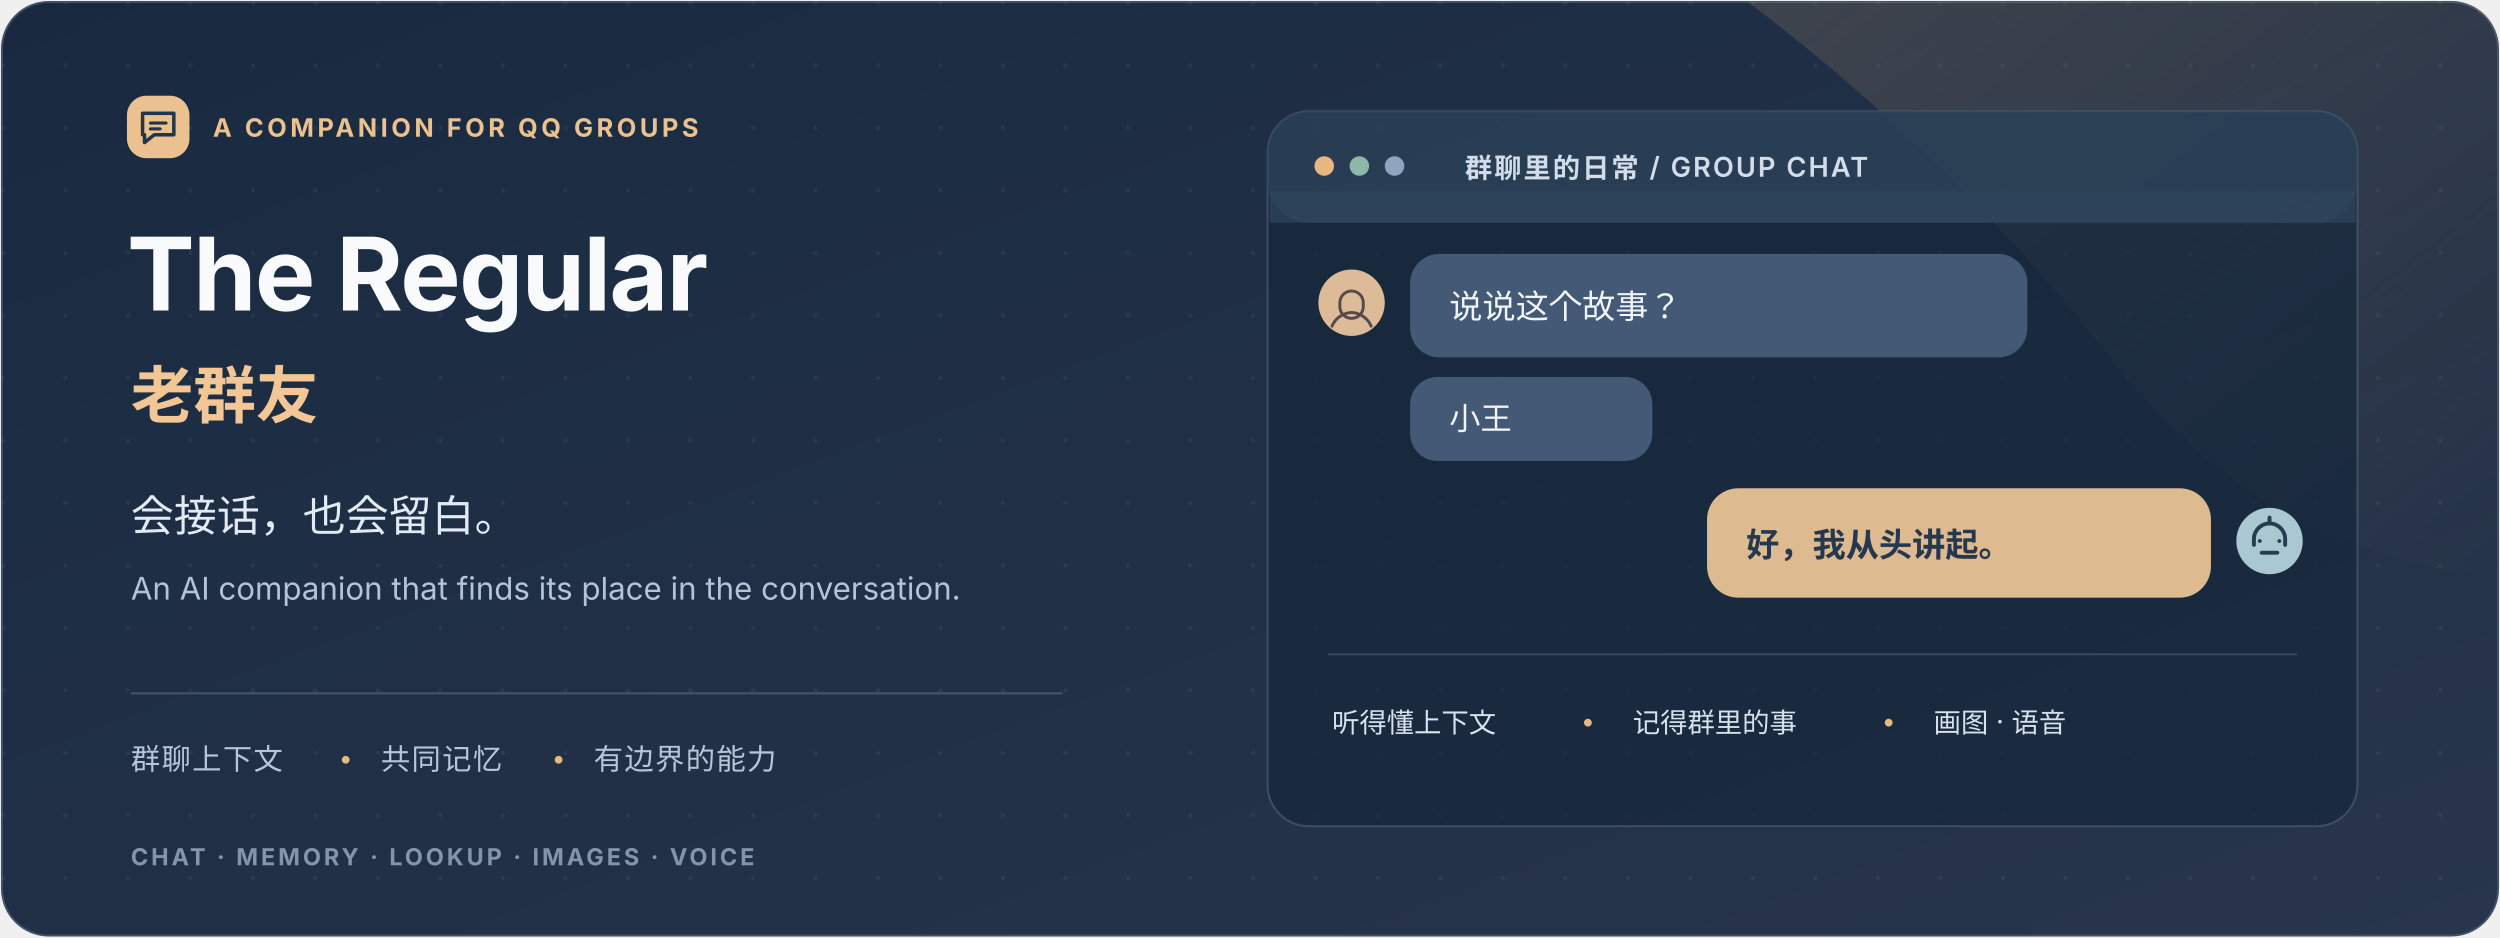
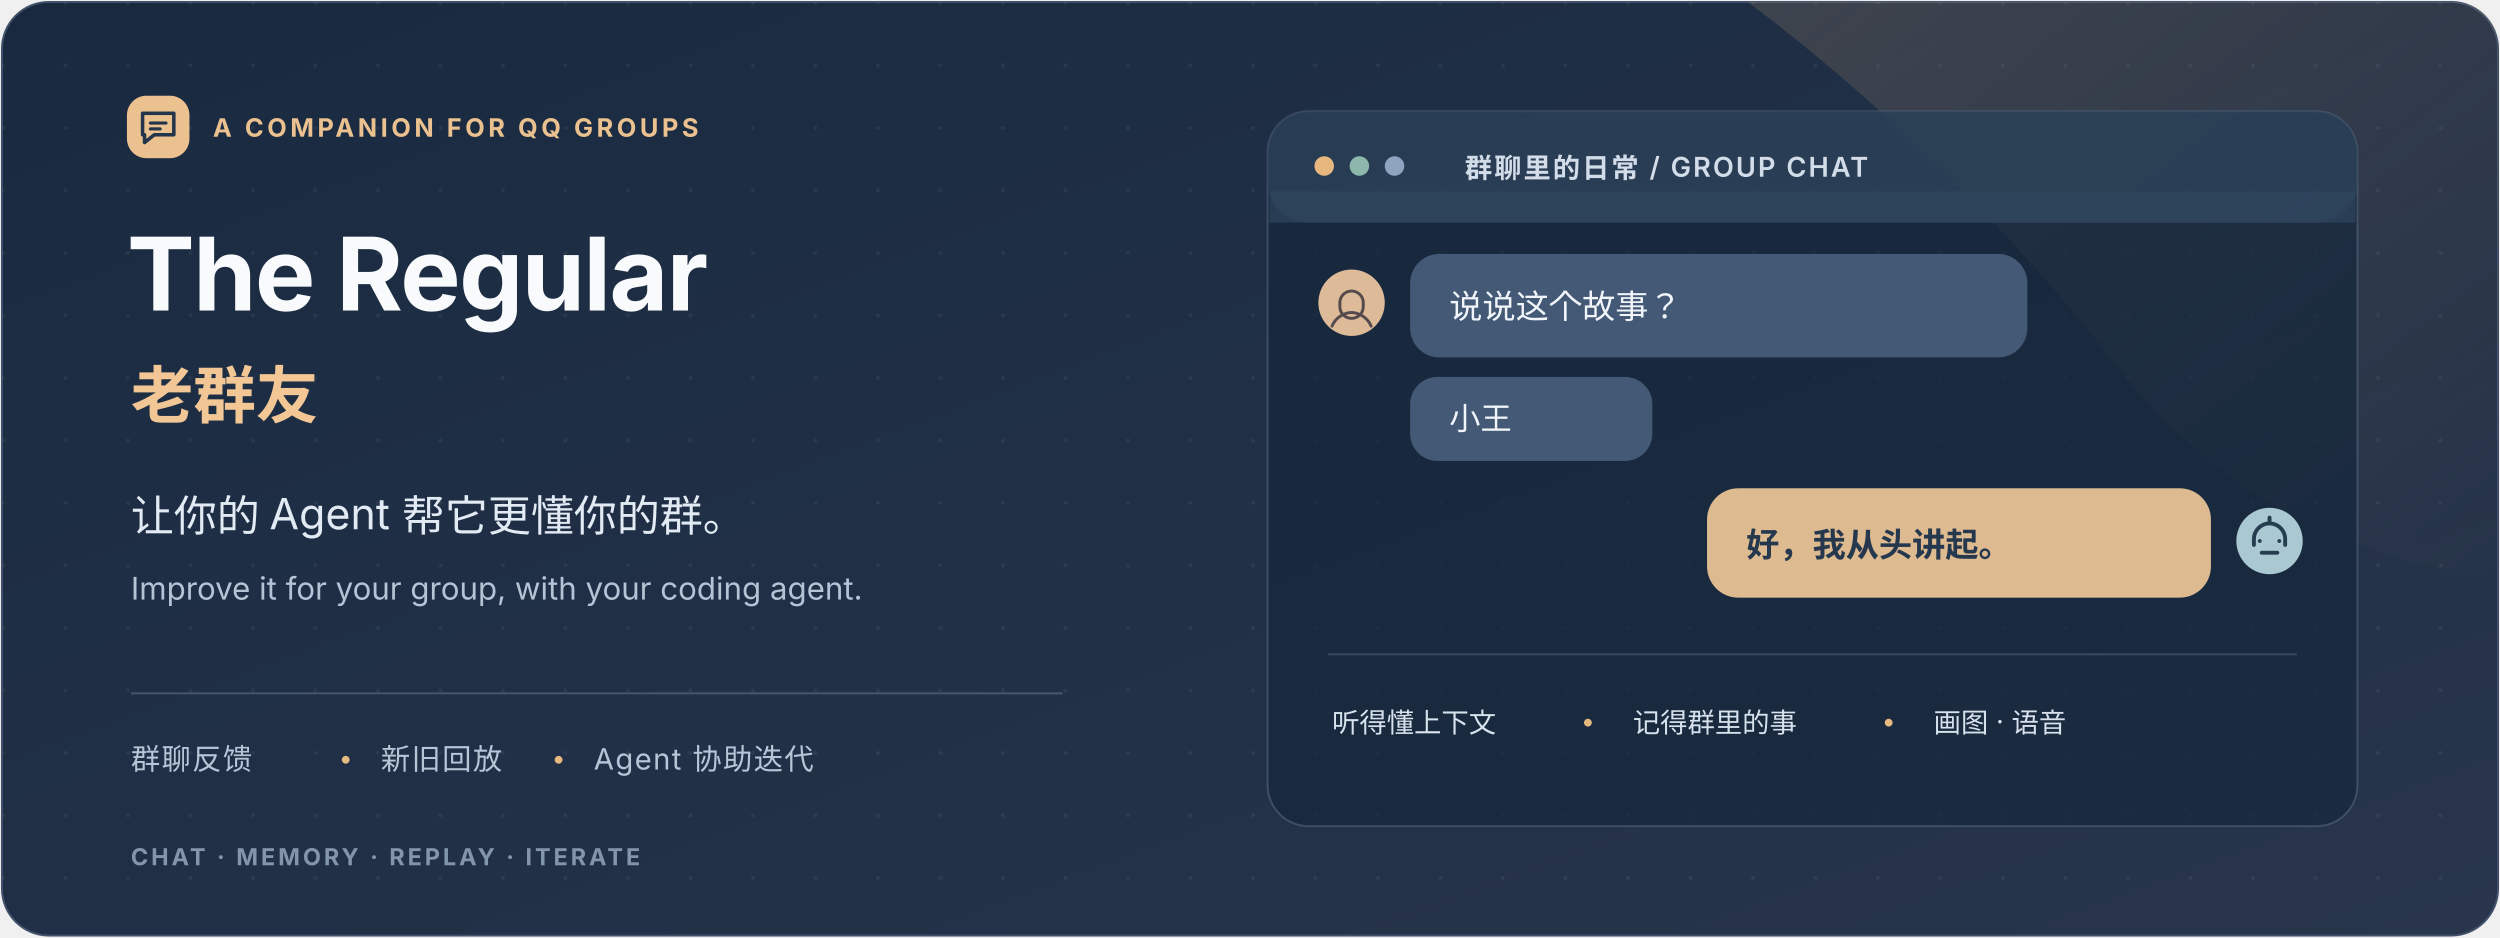
<svg xmlns="http://www.w3.org/2000/svg" width="1280" height="480" viewBox="0 0 1280 480" role="img" aria-labelledby="cover-title cover-desc">
  <defs>
    <linearGradient id="bg" x1="0" y1="0" x2="1" y2="1">
      <stop stop-color="#192A40" />
      <stop offset="1" stop-color="#28354B" />
    </linearGradient>
    <linearGradient id="glow" x1="0" y1="0" x2="1" y2="1">
      <stop stop-color="#E8B77F" stop-opacity=".16" />
      <stop offset="1" stop-color="#E8B77F" stop-opacity="0" />
    </linearGradient>
    <linearGradient id="chat" x1="0" y1="0" x2="1" y2="1">
      <stop stop-color="#2D425C" />
      <stop offset="1" stop-color="#24364D" />
    </linearGradient>
    <pattern id="dots" width="32" height="32" patternUnits="userSpaceOnUse">
      <circle cx="1.5" cy="1.5" r="1" fill="#FFFFFF" opacity=".055" />
    </pattern>
  </defs>
  <g font-family="-apple-system, BlinkMacSystemFont, 'Segoe UI', 'PingFang SC', 'Microsoft YaHei', sans-serif">
    <rect x="1" y="1" width="1278" height="478" rx="24" fill="url(#bg)" stroke="#41516B" />
    <rect x="1" y="1" width="1278" height="478" rx="24" fill="url(#dots)" />
    <path d="M895 1H1255Q1279 1 1279 25V296Q1158 281 1085 189Q1002 82 895 1Z" fill="url(#glow)" />
    <g transform="translate(65 49)">
      <rect x="0" y="0" width="32" height="32" rx="10" fill="#EBC18F" />
      <path d="M8 9h16v11H14l-5 4v-4H8z" fill="none" stroke="#23354A" stroke-width="1.8" stroke-linecap="round" stroke-linejoin="round" />
      <path d="M12 14h8M12 17h5" stroke="#23354A" stroke-width="1.6" stroke-linecap="round" />
      <text x="44" y="21" fill="#EBC18F" font-size="13" font-weight="700" letter-spacing="1.8">A COMPANION FOR QQ GROUPS</text>
    </g>
    <text x="65" y="159" fill="#F9FAFC" font-size="52" font-weight="700" letter-spacing="-.8">The Regular</text>
    <text x="67" y="214" fill="#F2C795" font-size="32" font-weight="600">老群友</text>
-     <text x="67" y="272" fill="#E2EAF4" font-size="22">会接话，也会留白。</text>
-     <text x="67" y="307" fill="#B5C3D5" font-size="16">An AI companion that finds its place in the conversation.</text>
+     <text x="67" y="272" fill="#E2EAF4" font-size="22">让你的 Agent 帮它更懂你的群。</text>
+     <text x="67" y="307" fill="#B5C3D5" font-size="16">Improve it for your group, with your coding agent.</text>
    <path d="M67 355H544" stroke="#5B6B80" stroke-opacity=".65" />
-     <text x="67" y="394" fill="#B7C6D7" font-size="15" letter-spacing=".7">群聊上下文</text>
+     <text x="67" y="394" fill="#B7C6D7" font-size="15" letter-spacing=".7">群聊反馈</text>
    <circle cx="177" cy="389" r="2" fill="#E6B980" />
-     <text x="195" y="394" fill="#B7C6D7" font-size="15" letter-spacing=".7">共同记忆</text>
+     <text x="195" y="394" fill="#B7C6D7" font-size="15" letter-spacing=".7">新旧回放</text>
    <circle cx="286" cy="389" r="2" fill="#E6B980" />
-     <text x="304" y="394" fill="#B7C6D7" font-size="15" letter-spacing=".7">有边界的能力</text>
-     <text x="67" y="443" fill="#8395AA" font-size="12" font-weight="700" letter-spacing="1.5">CHAT  ·  MEMORY  ·  LOOKUP  ·  IMAGES  ·  VOICE</text>
+     <text x="304" y="394" fill="#B7C6D7" font-size="15" letter-spacing=".7">Agent 协助迭代</text>
+     <text x="67" y="443" fill="#8395AA" font-size="12" font-weight="700" letter-spacing="1.5">CHAT  ·  MEMORY  ·  REPLAY  ·  ITERATE</text>
    <rect x="649" y="57" width="558" height="366" rx="21" fill="#15263A" fill-opacity=".66" stroke="#60718A" stroke-opacity=".48" />
    <rect x="649" y="57" width="558" height="57" rx="21" fill="#30465E" fill-opacity=".72" />
    <path d="M650 98H1206V114H650z" fill="#30465E" fill-opacity=".72" />
    <circle cx="678" cy="85" r="5" fill="#E7B780" />
    <circle cx="696" cy="85" r="5" fill="#8CB7AA" />
    <circle cx="714" cy="85" r="5" fill="#8FA4BE" />
    <text x="750" y="91" fill="#D3DDE9" font-size="14" font-weight="600" letter-spacing="1">群聊里的日常  /  GROUP CHAT</text>
    <circle cx="692" cy="155" r="17" fill="#DDBA98" />
    <path d="M686 155a6 6 0 1 1 12 0v2a6 6 0 0 1-12 0zM682 167c2-5 7-7 10-7s8 2 10 7" fill="none" stroke="#544A4B" stroke-width="1.5" stroke-linecap="round" />
    <rect x="722" y="130" width="316" height="53" rx="15" fill="#435976" />
    <text x="742" y="163" fill="#F1F5FA" font-size="17">说说这个故事？</text>
    <rect x="722" y="193" width="124" height="43" rx="14" fill="#435976" />
    <text x="742" y="220" fill="#F1F5FA" font-size="16">小王</text>
    <circle cx="1162" cy="277" r="17" fill="#A9C8D2" />
    <path d="M1154 279v-3a8 8 0 0 1 16 0v3M1157 277h0M1167 277h0M1158 283h8M1162 268v-3" fill="none" stroke="#263D50" stroke-width="2" stroke-linecap="round" />
    <rect x="874" y="250" width="258" height="56" rx="16" fill="#DDBA8F" />
    <text x="894" y="285" fill="#26384D" font-size="17" font-weight="600">好，我从头讲起。</text>
    <path d="M680 335H1176" stroke="#5D7088" stroke-opacity=".45" />
    <text x="682" y="375" fill="#D8E2ED" font-size="14">听得懂上下文</text>
    <text x="836" y="375" fill="#D8E2ED" font-size="14">记得群里的事</text>
    <text x="990" y="375" fill="#D8E2ED" font-size="14">画图 · 语音</text>
    <circle cx="813" cy="370" r="2" fill="#E6B980" />
    <circle cx="967" cy="370" r="2" fill="#E6B980" />
  </g>
</svg>
